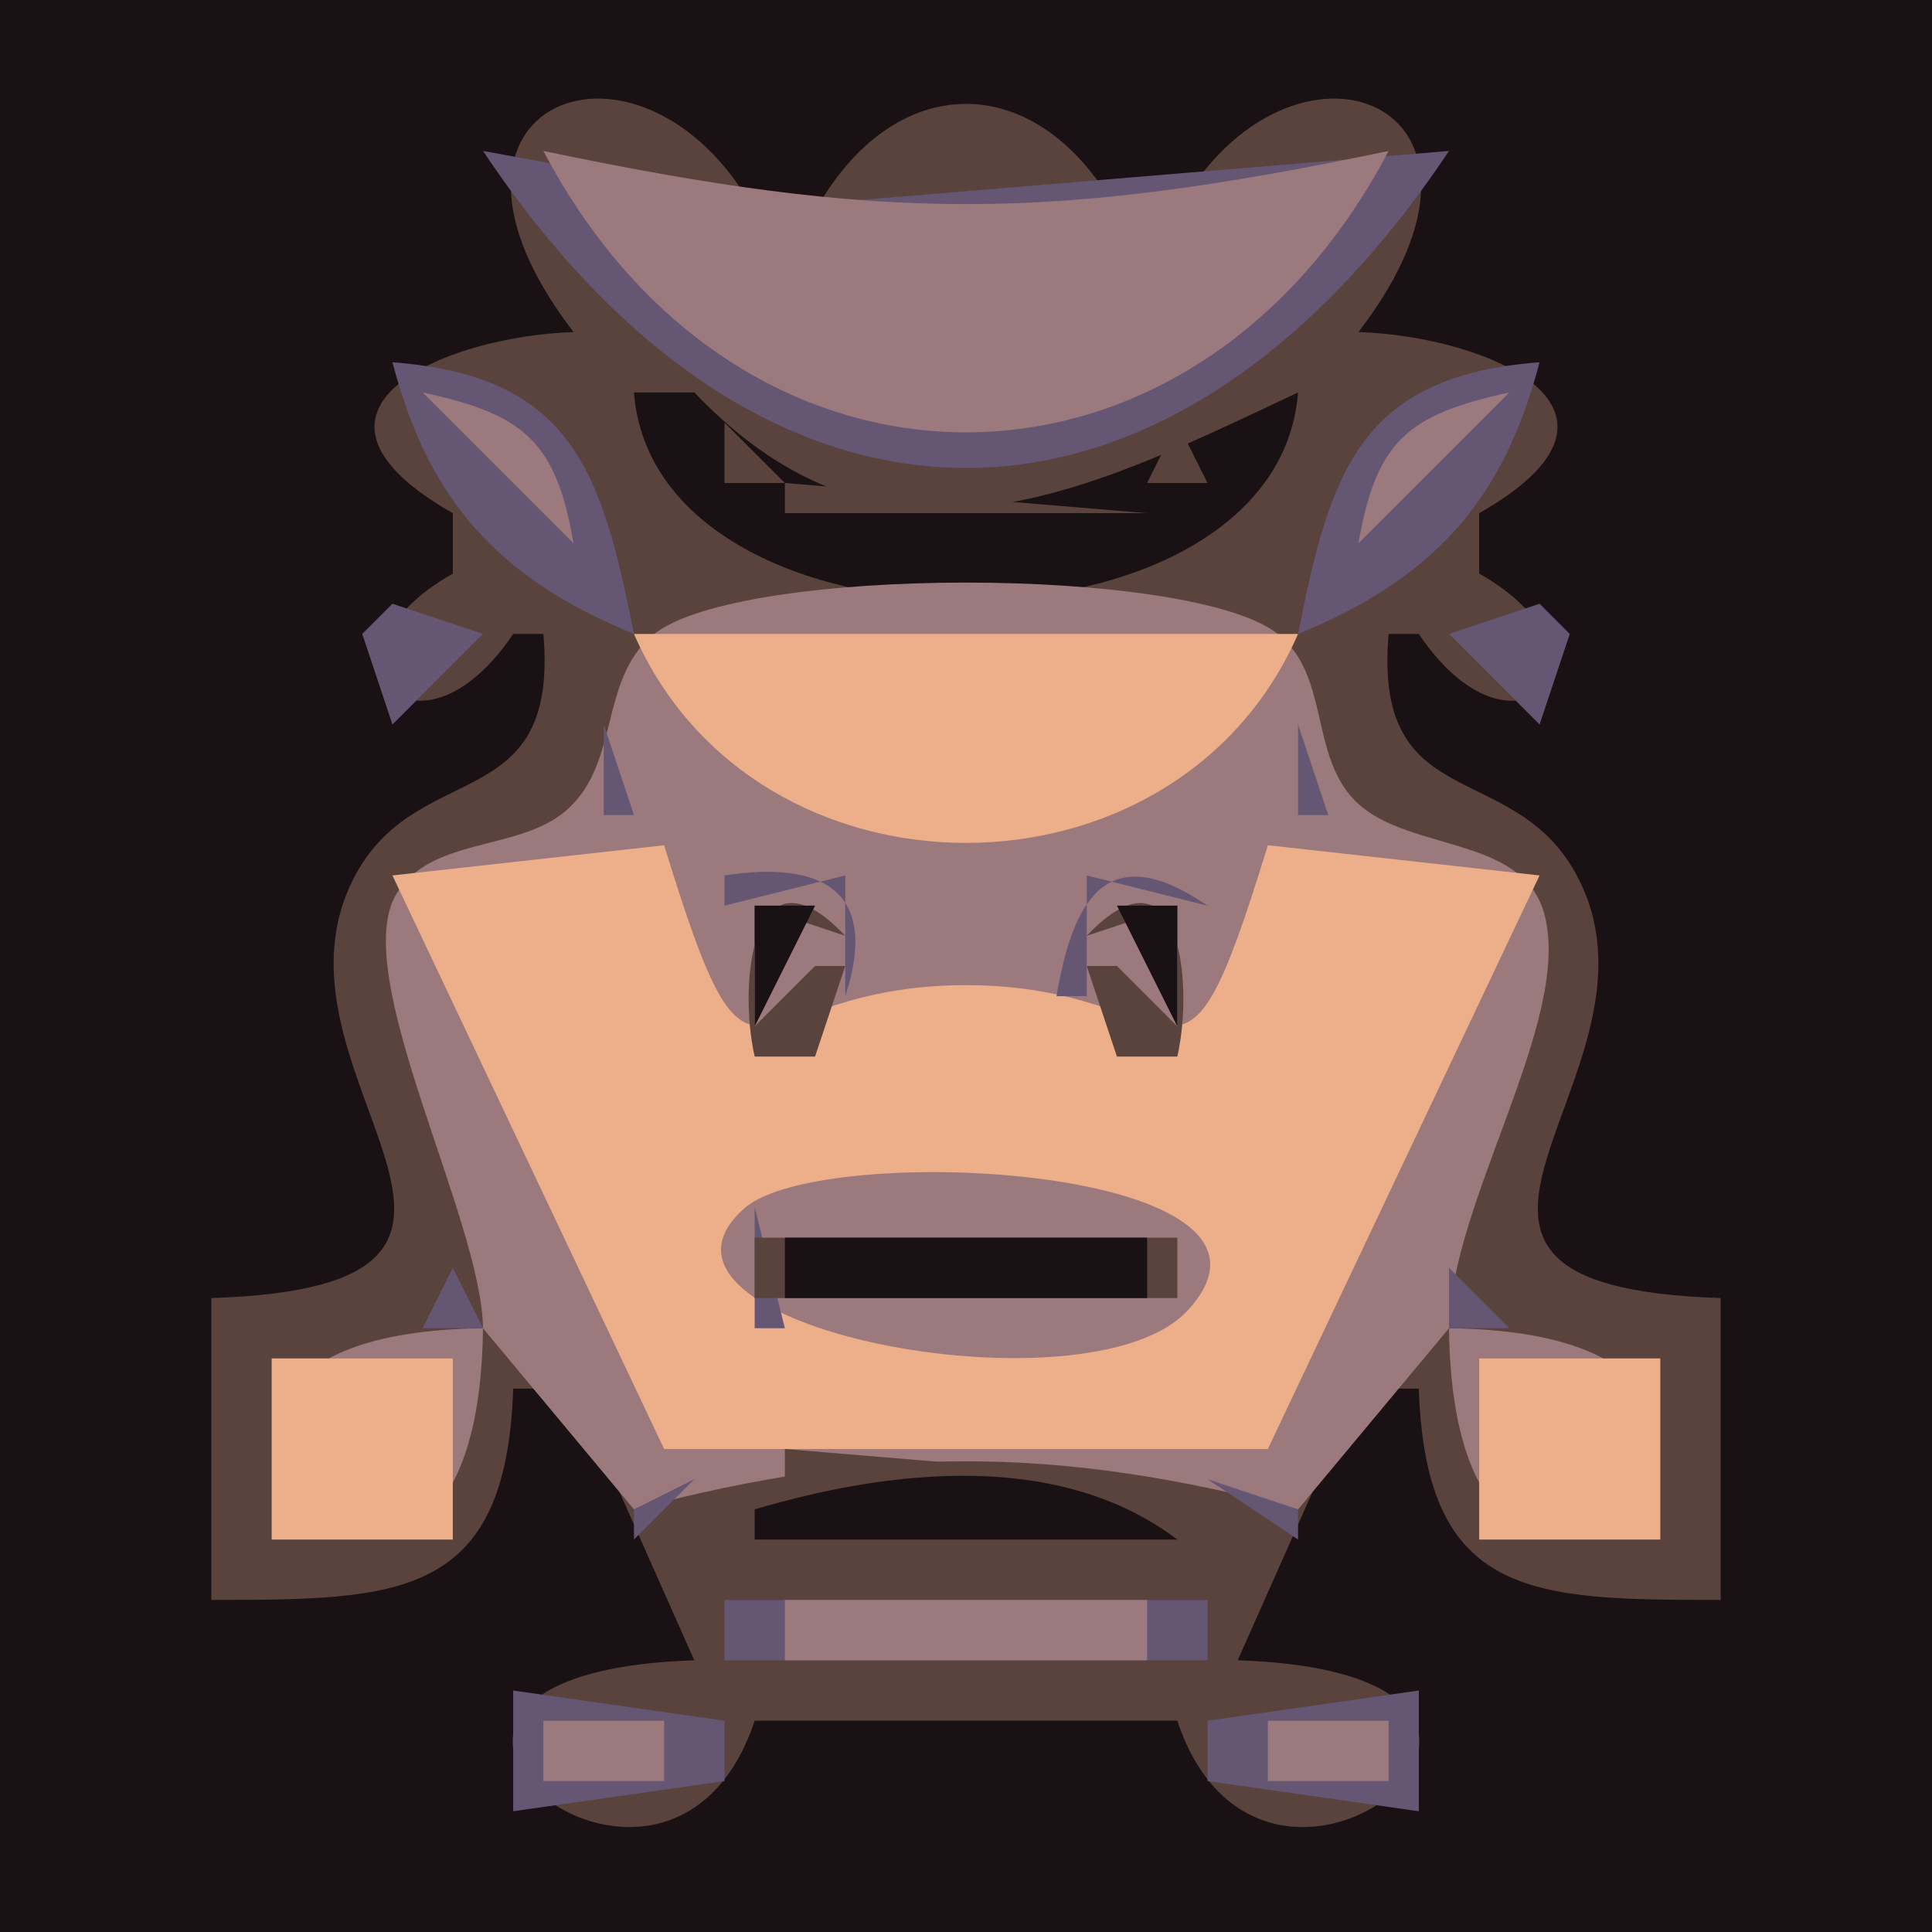
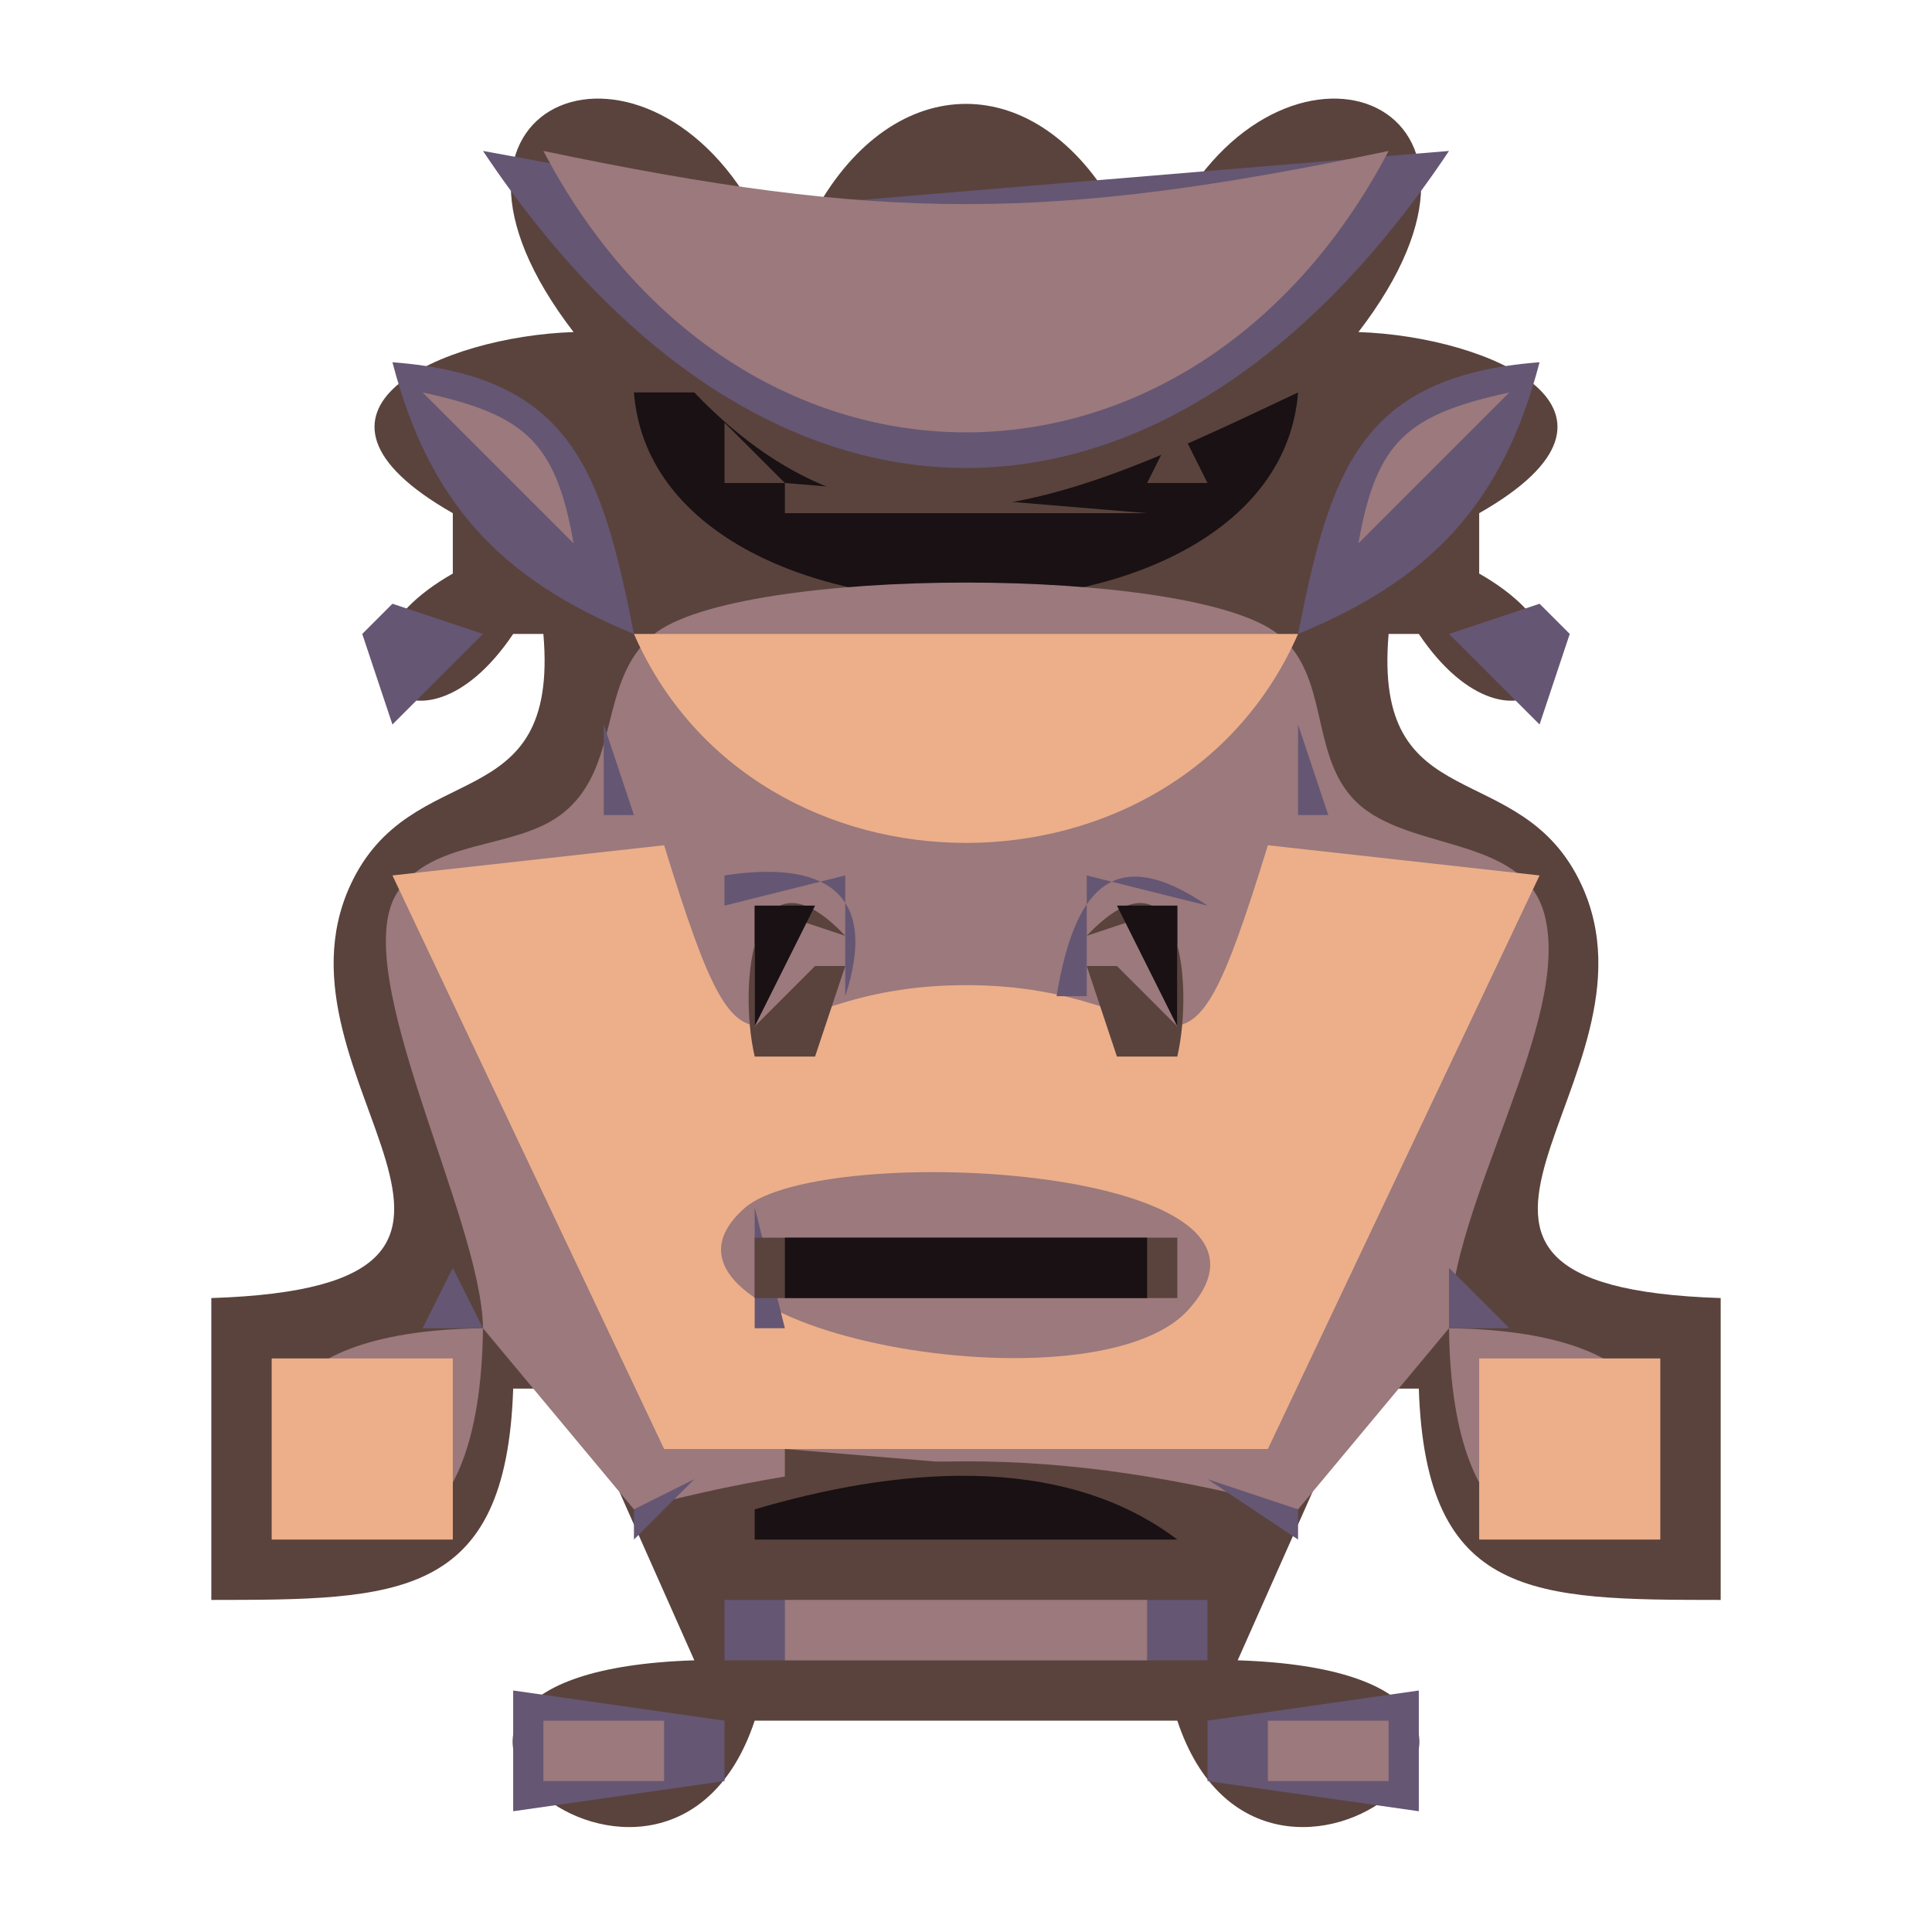
<svg xmlns="http://www.w3.org/2000/svg" width="64" height="64">
-   <path style="fill:#191113; stroke:none;" d="M0 0L0 64L64 64L64 0L0 0z" />
+   <path style="fill:#FFFFFF; stroke:none;" d="M0 0L0 64L64 64L64 0L0 0z" />
  <path style="fill:#5a433d; stroke:none;" d="M19 11C14.675 11.141 9.019 13.596 15 17L15 19C10.067 21.803 13.81 25.742 17 21L18 21C18.538 27.218 13.615 24.975 11.608 29.317C8.618 35.785 19.252 42.601 7 43L7 53C13.179 52.995 16.77 52.993 17 46L19 46L23 55C9.752 55.431 22.084 65.785 25 57L39 57C41.916 65.785 54.248 55.431 41 55L45 46L47 46C47.23 52.993 50.821 52.995 57 53L57 43C44.748 42.601 55.382 35.785 52.392 29.317C50.385 24.975 45.462 27.218 46 21L47 21C50.19 25.742 53.933 21.803 49 19L49 17C54.981 13.596 49.325 11.141 45 11C50.901 3.325 42.733 0.231 39 7L37 7C34.383 2.255 29.617 2.255 27 7L25 7C21.267 0.231 13.099 3.325 19 11z" />
  <path style="fill:#655673; stroke:none;" d="M16 5C25.34 19.003 38.66 19.003 48 5L26 6.832L16 5z" />
  <path style="fill:#9b797c; stroke:none;" d="M18 5C24.527 17.43 39.473 17.43 46 5C34.782 7.348 29.218 7.348 18 5z" />
  <path style="fill:#655673; stroke:none;" d="M13 12C14.213 16.649 16.574 19.184 21 21C19.933 15.602 18.945 12.454 13 12M43 21C47.426 19.184 49.787 16.649 51 12C45.055 12.454 44.067 15.602 43 21z" />
  <path style="fill:#9b797c; stroke:none;" d="M14 13L19 18C18.413 14.597 17.351 13.728 14 13z" />
  <path style="fill:#191113; stroke:none;" d="M21 13C21.714 22.168 42.286 22.168 43 13C35.951 16.321 29.382 19.686 23 13L21 13z" />
  <path style="fill:#5a433d; stroke:none;" d="M23 13L24 14L23 13M40 13L41 14L40 13z" />
  <path style="fill:#9b797c; stroke:none;" d="M45 18L50 13C46.649 13.728 45.587 14.597 45 18z" />
  <path style="fill:#5a433d; stroke:none;" d="M24 14L24 16L26 16L24 14M39 14L38 16L40 16L39 14M26 16L26 17L38 17L26 16z" />
  <path style="fill:#655673; stroke:none;" d="M13 20L12 21L13 24L16 21L13 20z" />
  <path style="fill:#9b797c; stroke:none;" d="M16 44C0.678 44.182 15.818 59.322 16 44L21 50C29.023 47.877 34.977 47.877 43 50L48 44C48.182 59.322 63.322 44.182 48 44C48.049 39.829 52.072 33.83 51.169 30.318C50.461 27.564 46.419 28.283 44.769 26.398C43.417 24.854 44.006 22.378 42.362 21.028C39.555 18.722 24.445 18.722 21.638 21.028C19.779 22.555 20.598 25.456 18.594 26.977C17.015 28.175 14.256 27.77 13.137 29.603C11.52 32.249 15.957 40.364 16 44z" />
  <path style="fill:#655673; stroke:none;" d="M48 21L51 24L52 21L51 20L48 21z" />
  <path style="fill:#ecaf8a; stroke:none;" d="M21 21C25.039 30.23 38.961 30.23 43 21L21 21z" />
  <path style="fill:#655673; stroke:none;" d="M20 24L20 27L21 27L20 24M43 24L43 27L44 27L43 24M18.667 27.333L19.333 27.667L18.667 27.333M44.667 27.333L45.333 27.667L44.667 27.333M12 28L13 29L12 28z" />
  <path style="fill:#ecaf8a; stroke:none;" d="M13 29L22 48L42 48L51 29L42 28C38.985 37.799 39.501 32.634 32 32.634C24.499 32.634 25.015 37.799 22 28L13 29z" />
  <path style="fill:#655673; stroke:none;" d="M24 29L24 30L28 29L28 33C29.138 29.532 27.271 28.497 24 29M35 33L36 33L36 29L40 30C36.801 27.817 35.569 29.587 35 33M51 28L52 29L51 28z" />
  <path style="fill:#5a433d; stroke:none;" d="M25 35L27 35L28 32L27 32L25 34L25 30L28 31C24.943 27.77 24.437 32.539 25 35M36 31L39 30L39 34L37 32L36 32L37 35L39 35C39.562 32.539 39.057 27.77 36 31z" />
  <path style="fill:#191113; stroke:none;" d="M25 30L25 34L27 30L25 30M37 30L39 34L39 30L37 30z" />
  <path style="fill:#655673; stroke:none;" d="M12.333 32.667L12.667 33.333L12.333 32.667M51.333 32.667L51.667 33.333L51.333 32.667z" />
  <path style="fill:#9b797c; stroke:none;" d="M28 33L27 36L28 33M35 33L37 36L35 33z" />
  <path style="fill:#655673; stroke:none;" d="M13 34L14 35L13 34M24 34L25 35L24 34M27 34L28 35L27 34M36 34L37 35L36 34M39 34L40 35L39 34M50 34L51 35L50 34M14 35L15 36L14 35M25.667 35.333L26.333 35.667L25.667 35.333M37.667 35.333L38.333 35.667L37.667 35.333M49 35L50 36L49 35M15.333 36.667L15.667 37.333L15.333 36.667M48.333 36.667L48.667 37.333L48.333 36.667z" />
  <path style="fill:#9b797c; stroke:none;" d="M24.662 40.023C20.233 43.94 36.056 46.962 39.338 43.416C43.772 38.625 27.227 37.755 24.662 40.023z" />
  <path style="fill:#655673; stroke:none;" d="M25 40L25 44L26 44L25 40z" />
  <path style="fill:#5a433d; stroke:none;" d="M25 41L25 43L39 43L39 41L25 41z" />
  <path style="fill:#655673; stroke:none;" d="M38 40L39 41L38 40z" />
  <path style="fill:#191113; stroke:none;" d="M26 41L26 43L38 43L38 41L26 41z" />
  <path style="fill:#655673; stroke:none;" d="M39.333 41.667L39.667 42.333L39.333 41.667M15 42L14 44L16 44L15 42M48 42L48 44L50 44L48 42M38 43L39 44L38 43M8 44L9 45L8 44M16 44L17 45L16 44M18 44L19 45L18 44M45 44L46 45L45 44M47 44L48 45L47 44M55 44L56 45L55 44z" />
  <path style="fill:#ecaf8a; stroke:none;" d="M9 45L9 51L15 51L15 45L9 45z" />
  <path style="fill:#655673; stroke:none;" d="M19 45L20 46L19 45M44 45L45 46L44 45z" />
  <path style="fill:#ecaf8a; stroke:none;" d="M49 45L49 51L55 51L55 45L49 45z" />
  <path style="fill:#655673; stroke:none;" d="M20.333 48.667L20.667 49.333L20.333 48.667M25 48L26 49L25 48z" />
  <path style="fill:#5a433d; stroke:none;" d="M26 48L26 49L38 49L26 48z" />
  <path style="fill:#655673; stroke:none;" d="M38 48L39 49L38 48M43.333 48.667L43.667 49.333L43.333 48.667M23 49L21 50L21 51L23 49z" />
  <path style="fill:#191113; stroke:none;" d="M25 50L25 51L39 51C35.1 48.045 29.526 48.662 25 50z" />
  <path style="fill:#655673; stroke:none;" d="M40 49L43 51L43 50L40 49M8 51L9 52L8 51M15 51L16 52L15 51M48 51L49 52L48 51M55 51L56 52L55 51M24 53L24 55L40 55L40 53L24 53z" />
  <path style="fill:#9b797c; stroke:none;" d="M26 53L26 55L38 55L38 53L26 53z" />
  <path style="fill:#655673; stroke:none;" d="M17 56L17 60L24 59L24 57L17 56M40 57L40 59L47 60L47 56L40 57z" />
  <path style="fill:#9b797c; stroke:none;" d="M18 57L18 59L22 59L22 57L18 57M42 57L42 59L46 59L46 57L42 57z" />
</svg>
